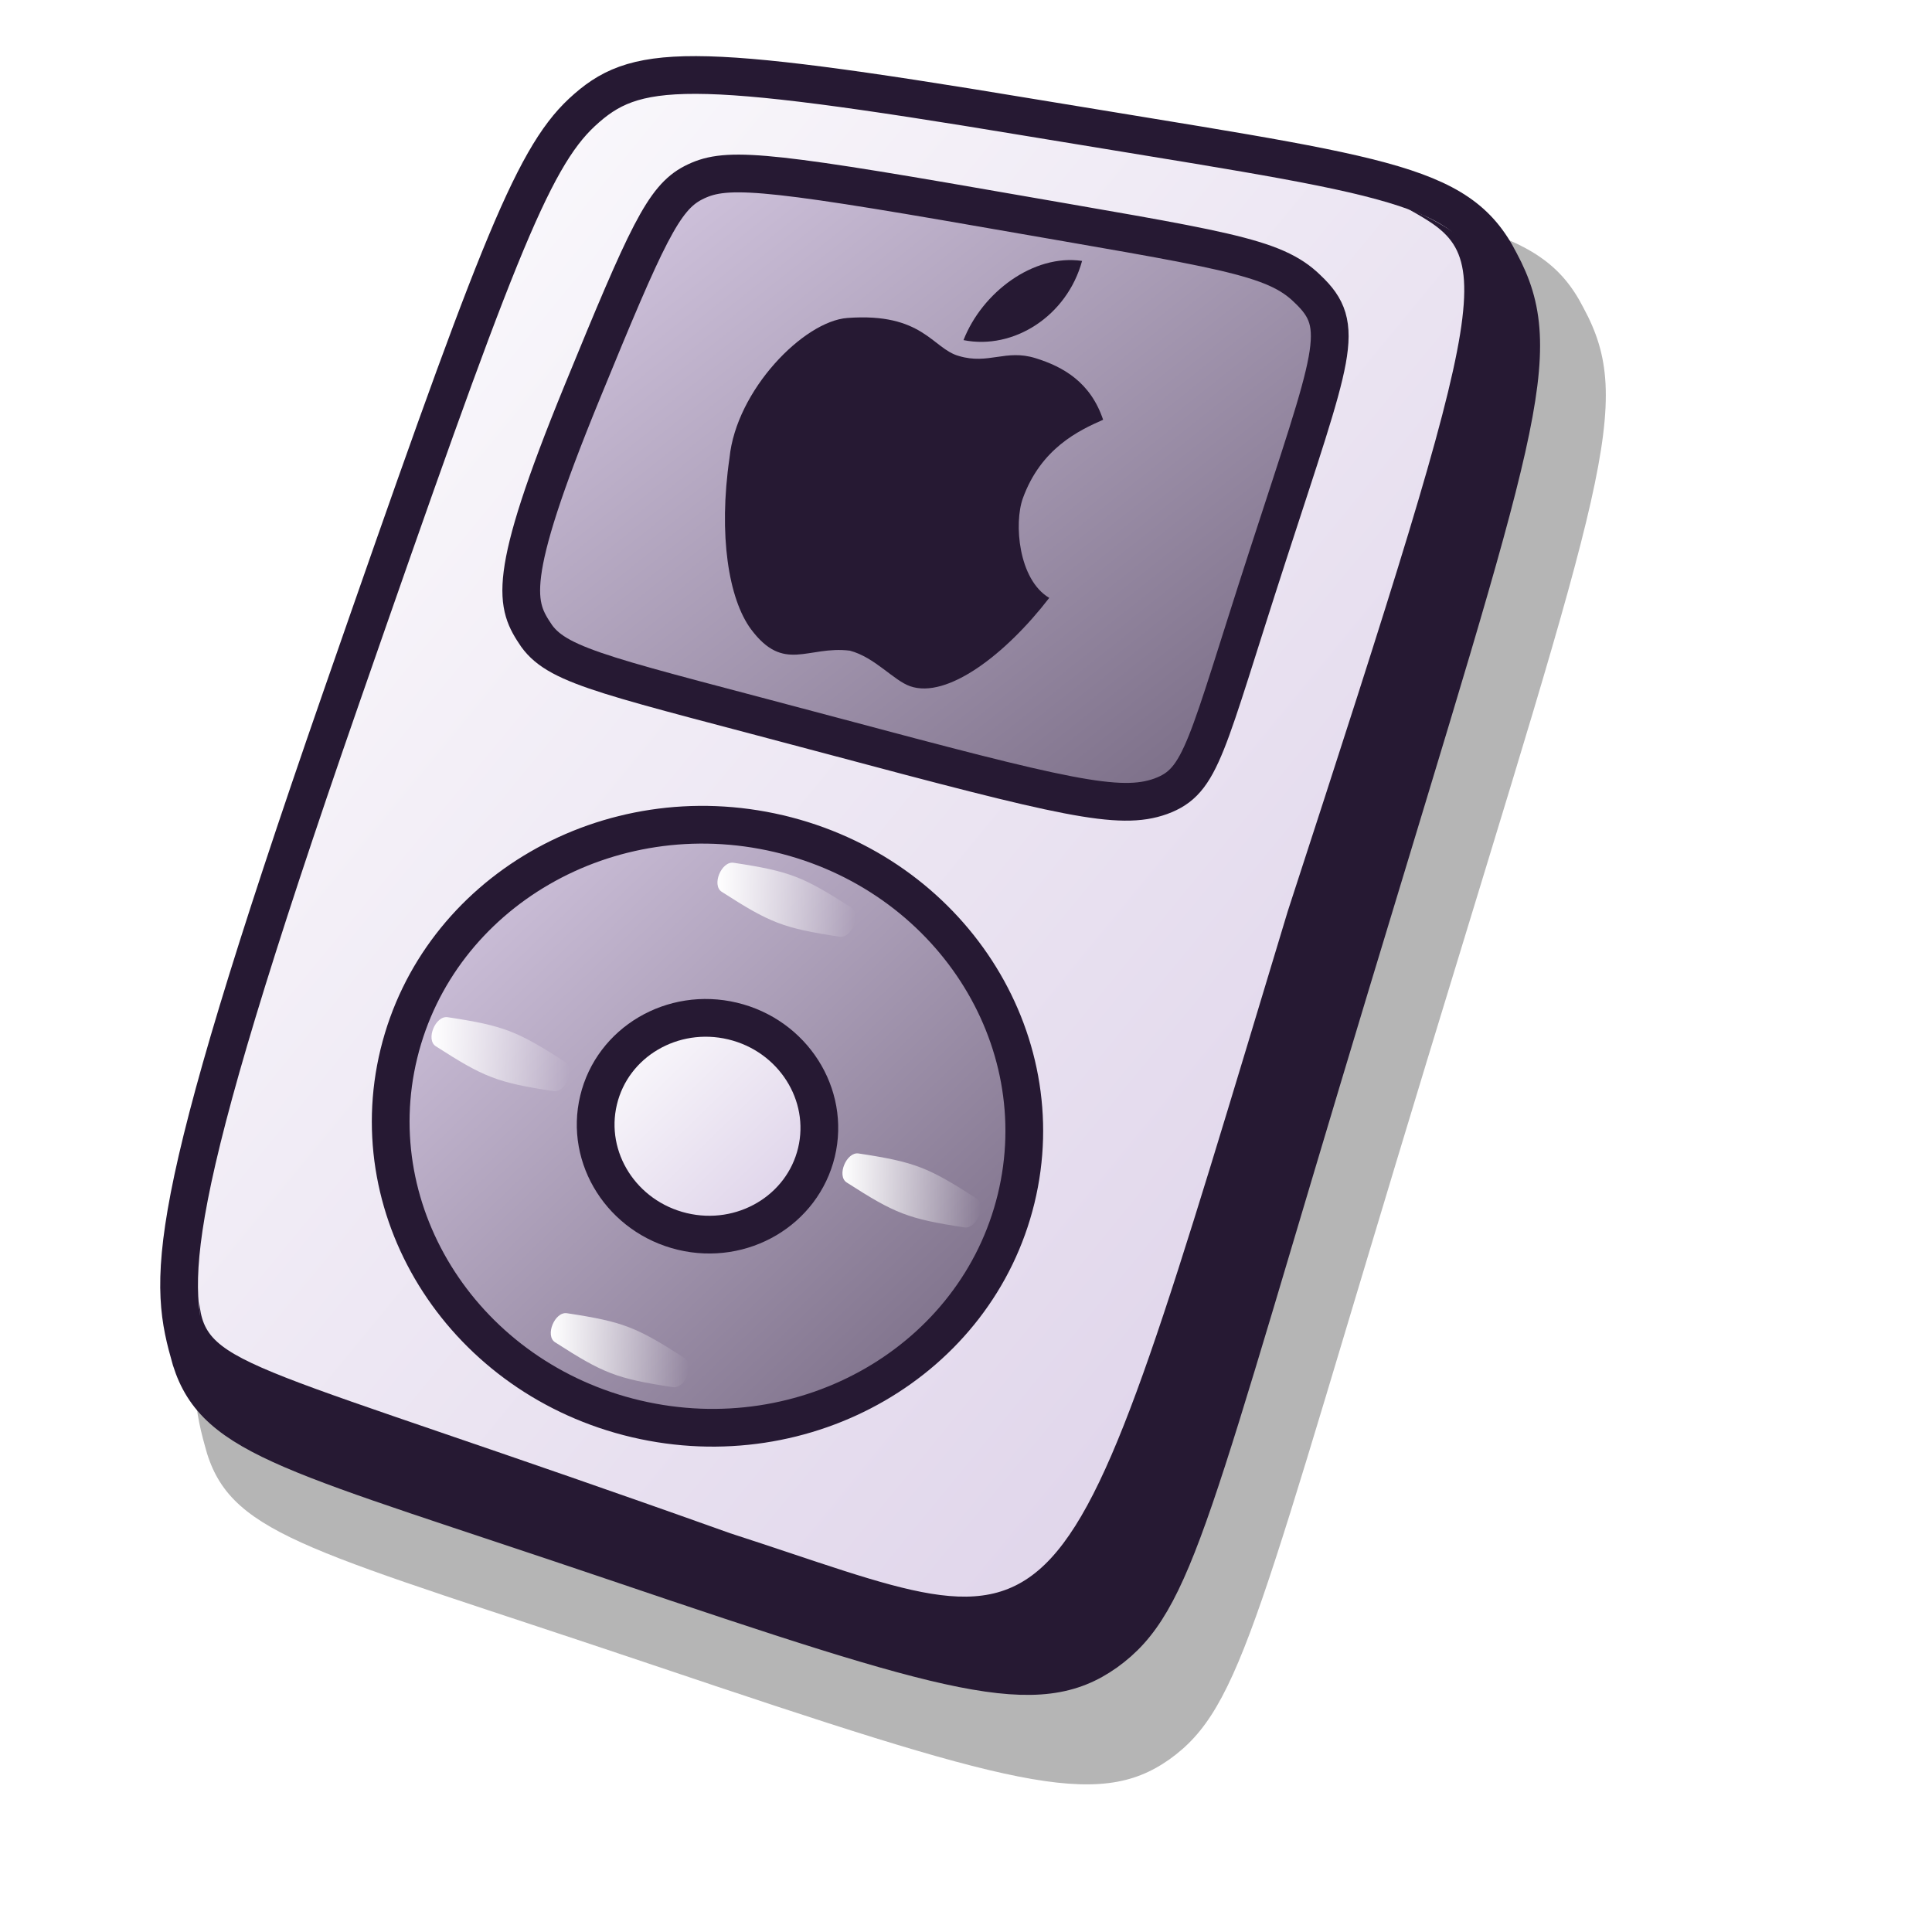
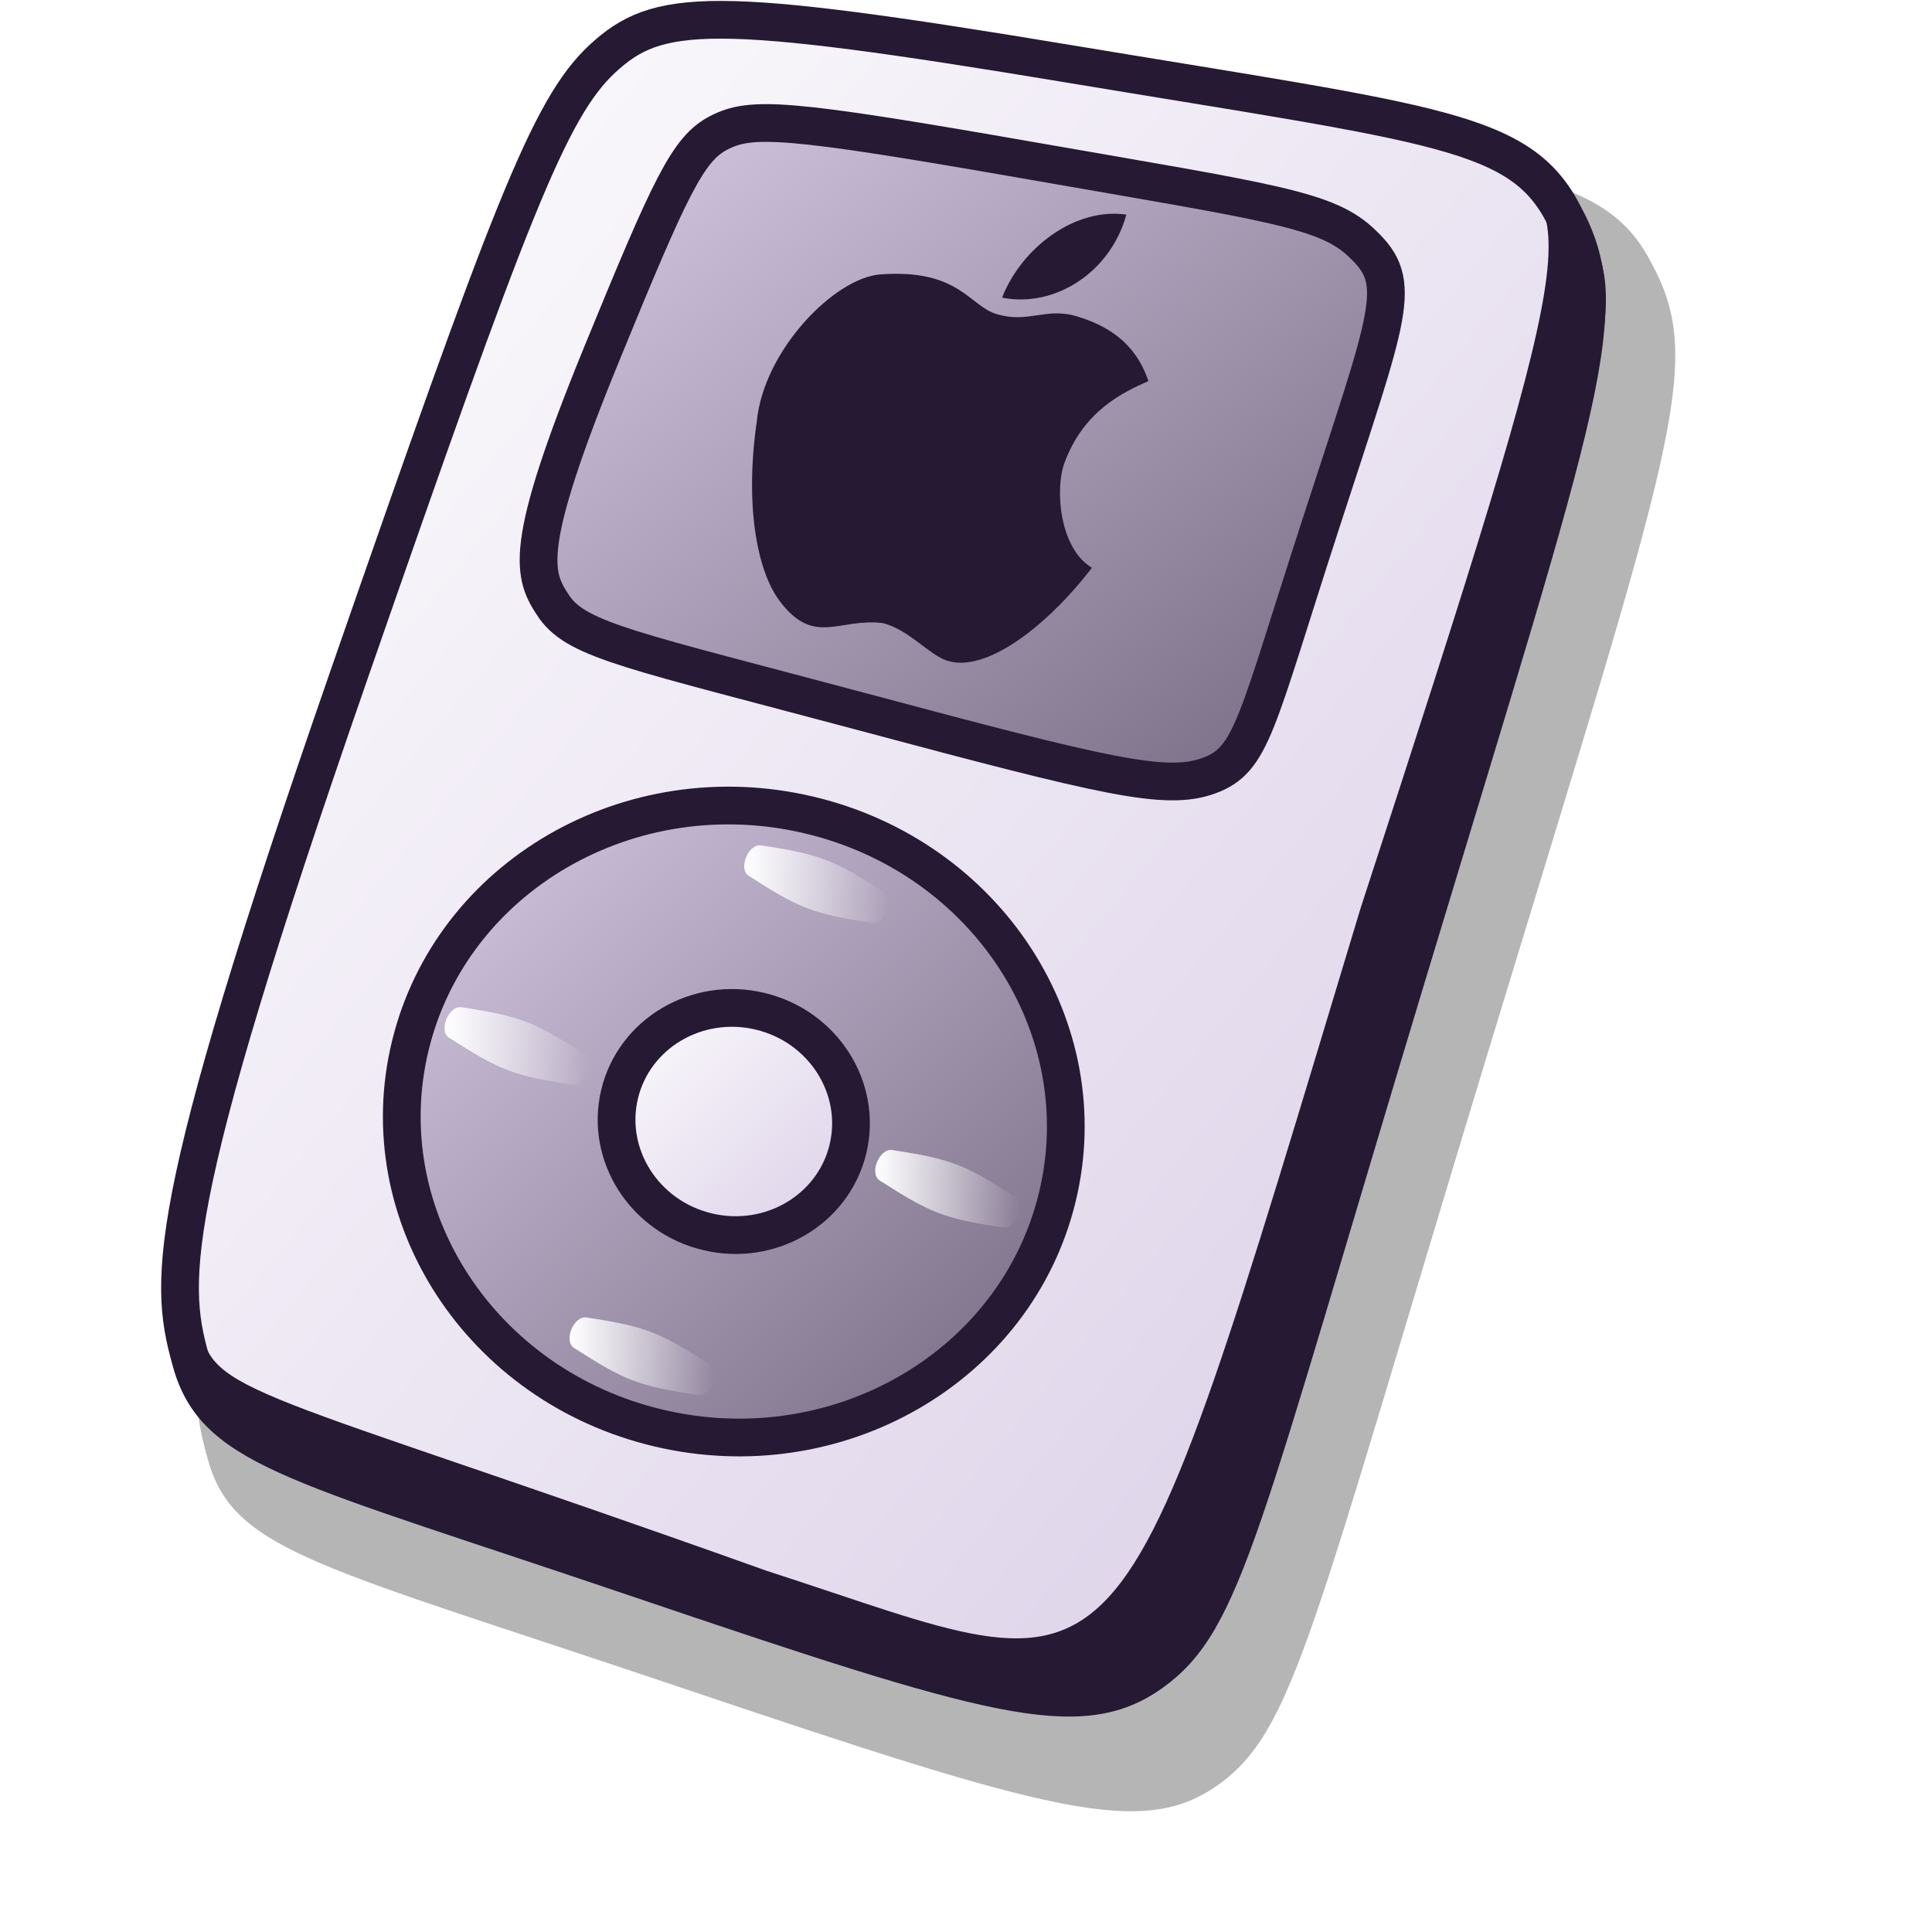
<svg xmlns="http://www.w3.org/2000/svg" xmlns:xlink="http://www.w3.org/1999/xlink" height="48pt" width="48pt" id="svg1">
  <defs id="defs3">
    <linearGradient id="linearGradient1564">
      <stop id="stop1565" offset="0" style="stop-color:#d9cce6;stop-opacity:1;" />
      <stop id="stop1566" offset="1" style="stop-color:#73667f;stop-opacity:1;" />
    </linearGradient>
    <linearGradient id="linearGradient646">
      <stop id="stop648" style="stop-color:#000000;stop-opacity:1;" offset="0" />
      <stop id="stop647" style="stop-color:#ffffff;stop-opacity:1;" offset="1" />
    </linearGradient>
    <linearGradient id="linearGradient866">
      <stop id="stop867" offset="0" style="stop-color:#ffffff;stop-opacity:1;" />
      <stop id="stop868" offset="1" style="stop-color:#d9cce6;stop-opacity:1;" />
    </linearGradient>
    <linearGradient id="linearGradient584">
      <stop id="stop585" offset="0" style="stop-color:#ffffff;stop-opacity:1;" />
      <stop id="stop586" offset="1" style="stop-color:#ffffff;stop-opacity:0;" />
    </linearGradient>
-     <linearGradient y2="0.984" x2="0.991" y1="0.016" x1="-0" id="linearGradient586" xlink:href="#linearGradient866" />
-     <linearGradient y2="0.983" x2="0.992" y1="0.004" x1="0.004" id="linearGradient587" xlink:href="#linearGradient1564" />
-     <linearGradient y2="0.983" x2="0.992" y1="0.004" x1="0.004" id="linearGradient588" xlink:href="#linearGradient866" />
+     <linearGradient y2="50.711" x2="55.136" y1="2.51" x1="5.816" id="linearGradient586" xlink:href="#linearGradient866" gradientTransform="matrix(0.961578,0,0,1.142239,-0.254888,-1.9485)" gradientUnits="userSpaceOnUse" />
+     <linearGradient y2="48.667" x2="33.552" y1="27.445" x1="12.15" id="linearGradient587" xlink:href="#linearGradient1564" gradientTransform="matrix(1.072795,0,0,1.023822,-0.254888,-1.9485)" gradientUnits="userSpaceOnUse" />
+     <linearGradient y2="41.919" x2="27.296" y1="33.607" x1="18.914" id="linearGradient588" xlink:href="#linearGradient866" gradientTransform="matrix(1.06227,0,0,1.033968,-0.254888,-1.9485)" gradientUnits="userSpaceOnUse" />
    <defs id="defs565">
      <linearGradient xlink:href="#linearGradient646" spreadMethod="pad" gradientUnits="objectBoundingBox" y2="0" x2="1" y1="0" x1="0" id="linearGradient585" />
      <radialGradient fy="-0.6" fx="0.522" r="1.373" cy="-0.56" cx="0.518" id="radialGradient588" xlink:href="#linearGradient585" />
      <linearGradient gradientTransform="scale(2.375574,0.420951)" gradientUnits="userSpaceOnUse" y2="27.04" x2="11.833" y1="-11.058" x1="-6.206" id="linearGradient615" xlink:href="#linearGradient585" />
    </defs>
-     <linearGradient y2="0.984" x2="0.991" y1="0.016" x1="3.0140820e-17" id="linearGradient644" xlink:href="#linearGradient1564" />
-     <linearGradient y2="0.5" x2="1" y1="0.5" x1="-7.4246165e-16" id="linearGradient1569" xlink:href="#linearGradient584" />
+     <linearGradient y2="30.232" x2="39.379" y1="6.195" x1="14.785" id="linearGradient644" xlink:href="#linearGradient1564" gradientTransform="matrix(1.181648,0,0,0.929508,-0.254888,-1.9485)" gradientUnits="userSpaceOnUse" />
+     <linearGradient y2="53.843" x2="23.791" y1="53.843" x1="20.439" id="linearGradient1569" xlink:href="#linearGradient584" gradientTransform="matrix(1.430948,0,0,0.76757,-0.254888,-1.9485)" gradientUnits="userSpaceOnUse" />
+     <linearGradient xlink:href="#linearGradient584" id="linearGradient1343" x1="17.406" y1="40.695" x2="20.759" y2="40.695" gradientTransform="matrix(1.430948,0,0,0.76757,-0.254888,-1.9485)" gradientUnits="userSpaceOnUse" />
+     <linearGradient xlink:href="#linearGradient584" id="linearGradient1345" x1="13.363" y1="61.069" x2="16.715" y2="61.069" gradientTransform="matrix(1.430948,0,0,0.76757,-0.254888,-1.9485)" gradientUnits="userSpaceOnUse" />
+     <linearGradient xlink:href="#linearGradient584" id="linearGradient1347" x1="10.469" y1="47.68" x2="13.821" y2="47.68" gradientTransform="matrix(1.430948,0,0,0.76757,-0.254888,-1.9485)" gradientUnits="userSpaceOnUse" />
  </defs>
-   <path id="path629" style="font-size:12;fill:#000000;fill-rule:evenodd;stroke:none;stroke-width:1.875;stroke-dasharray:none;fill-opacity:0.29;" d="M 6.861 48.156 C 7.73 50.91 10.465 51.391 21.61 55.149 C 33.486 59.152 36.351 59.966 38.734 58.285 C 41.158 56.558 41.674 53.527 47.261 35.167 C 53.126 15.899 54.157 13.345 52.453 10.194 C 51.009 7.37 48.305 7.213 36 5.179 C 24.072 3.207 22.32 3.313 20.477 5.012 C 18.707 6.652 17.398 10.102 12.086 25.274 C 5.742 43.394 6.084 45.459 6.861 48.156 z " />
-   <path id="path634" style="font-size:12;fill:url(#linearGradient586);fill-rule:evenodd;stroke:#261933;stroke-width:1.25;stroke-miterlimit:4;stroke-dasharray:none;" d="M 6.326 45.043 C 7.153 47.68 9.754 48.14 20.353 51.733 C 31.648 55.563 34.372 56.341 36.639 54.73 C 38.945 53.075 39.435 50.173 44.749 32.59 C 50.326 14.136 51.307 11.69 49.687 8.673 C 48.314 5.97 45.742 5.821 34.039 3.878 C 22.695 1.994 21.029 2.096 19.276 3.724 C 17.593 5.295 16.348 8.6 11.296 23.13 C 5.262 40.484 5.587 42.461 6.326 45.043 z " />
-   <path id="path628" style="fill-opacity:1.0;stroke-dasharray:none;stroke-miterlimit:4;stroke-width:1.25;stroke:#261933;fill-rule:evenodd;fill:url(#linearGradient644);font-size:12" d="M 17.776 21.065 C 18.53 22.111 20.274 22.426 27.52 24.363 C 35.241 26.426 37.091 26.868 38.45 26.378 C 39.83 25.873 39.919 24.797 41.997 18.4 C 44.177 11.686 44.625 10.81 43.319 9.576 C 42.201 8.474 40.501 8.279 32.664 6.911 C 25.066 5.584 23.981 5.533 22.961 6.057 C 21.982 6.564 21.43 7.753 19.28 13.003 C 16.712 19.274 17.084 20.044 17.776 21.065 z " />
-   <g style="font-size:12;fill:#261933;fill-opacity:1;" transform="matrix(9.324306e-2,2.465116e-2,-3.537054e-2,9.730917e-2,29.73236,-3.793453)" id="g630">
-     <path id="path631" d="M 114.37 184.702 C 114.37 192.637 121.977 208.662 133.38 211.601 C 126.266 231.663 113.434 248.78 100.913 247.897 C 95.215 247.499 86.975 242.202 78.651 242.202 C 65.226 243.953 61.163 253.858 46.258 243.56 C 36.155 236.511 25.951 218.814 20.828 195.501 C 15.406 175.328 28.268 150.176 41.178 145.885 C 63.535 138.453 70.349 148.258 79.237 148.363 C 89.244 148.655 92.651 142.726 102.713 143.114 C 112.132 143.476 122.114 145.885 130.076 155.797 C 123.865 160.769 114.37 168.832 114.37 184.702 z " style="font-size:12;fill:#261933;fill-rule:evenodd;stroke:none;stroke-width:0.117;stroke-linejoin:round;fill-opacity:1;stroke-dasharray:none;" transform="matrix(1.067358,0,0,1.070652,-9.261658,-17.75136)" />
-     <path id="path632" d="M 82.917 137.434 C 71.75 123.336 70.528 101.15 83.312 87.949 C 97.624 102.331 96.911 124.343 82.917 137.434 z " style="font-size:12;fill:#261933;fill-rule:evenodd;stroke:none;stroke-width:0.125;stroke-linejoin:round;fill-opacity:1;" transform="matrix(0.698502,0.582519,-0.582519,0.698502,97.07976,-8.513395)" />
+   <path id="path629" style="font-size:12px;fill:#000000;fill-opacity:0.29;fill-rule:evenodd;stroke:none;stroke-width:1.875;stroke-dasharray:none" d="M 6.936,48.52 C 7.846,51.406 10.712,51.91 22.393,55.848 C 34.839,60.045 37.841,60.897 40.339,59.136 C 42.88,57.325 43.42,54.149 49.276,34.908 C 55.422,14.714 56.503,12.038 54.717,8.735 C 53.204,5.775 50.37,5.611 37.474,3.479 C 24.973,1.413 23.137,1.523 21.205,3.304 C 19.351,5.023 17.979,8.639 12.412,24.539 C 5.762,43.529 6.121,45.694 6.936,48.52 z " />
+   <path id="path634" style="font-size:12px;fill:url(#linearGradient586);fill-rule:evenodd;stroke:#261933;stroke-width:1.25;stroke-miterlimit:4;stroke-dasharray:none" d="M 6.375,45.258 C 7.241,48.021 9.967,48.503 21.076,52.269 C 32.913,56.283 35.768,57.098 38.144,55.41 C 40.56,53.675 41.074,50.634 46.643,32.206 C 52.488,12.866 53.516,10.303 51.818,7.141 C 50.379,4.308 47.683,4.152 35.419,2.116 C 23.53,0.142 21.784,0.249 19.946,1.954 C 18.183,3.601 16.878,7.064 11.583,22.292 C 5.26,40.479 5.601,42.552 6.375,45.258 z " />
+   <path id="path628" style="font-size:12px;fill:url(#linearGradient644);fill-opacity:1;fill-rule:evenodd;stroke:#261933;stroke-width:1.25;stroke-miterlimit:4;stroke-dasharray:none" d="M 18.375,20.128 C 19.165,21.225 20.993,21.555 28.587,23.584 C 36.678,25.747 38.618,26.21 40.042,25.697 C 41.488,25.167 41.581,24.039 43.759,17.335 C 46.044,10.299 46.513,9.38 45.145,8.087 C 43.973,6.933 42.191,6.728 33.977,5.294 C 26.015,3.904 24.878,3.85 23.809,4.4 C 22.783,4.931 22.205,6.177 19.951,11.679 C 17.259,18.252 17.649,19.058 18.375,20.128 z " />
+   <g style="font-size:12px;fill:#261933;fill-opacity:1" transform="matrix(9.772087e-2,2.583498e-2,-3.706914e-2,0.101982,30.90531,-5.924126)" id="g630">
+     <path id="path631" d="M 114.37,184.702 C 114.37,192.637 121.977,208.662 133.38,211.601 C 126.266,231.663 113.434,248.78 100.913,247.897 C 95.215,247.499 86.975,242.202 78.651,242.202 C 65.226,243.953 61.163,253.858 46.258,243.56 C 36.155,236.511 25.951,218.814 20.828,195.501 C 15.406,175.328 28.268,150.176 41.178,145.885 C 63.535,138.453 70.349,148.258 79.237,148.363 C 89.244,148.655 92.651,142.726 102.713,143.114 C 112.132,143.476 122.114,145.885 130.076,155.797 C 123.865,160.769 114.37,168.832 114.37,184.702 z " style="font-size:12px;fill:#261933;fill-opacity:1;fill-rule:evenodd;stroke:none;stroke-width:0.117;stroke-linejoin:round;stroke-dasharray:none" transform="matrix(1.067358,0,0,1.070652,-9.261658,-17.75136)" />
+     <path id="path632" d="M 82.917,137.434 C 71.75,123.336 70.528,101.15 83.312,87.949 C 97.624,102.331 96.911,124.343 82.917,137.434 z " style="font-size:12px;fill:#261933;fill-opacity:1;fill-rule:evenodd;stroke:none;stroke-width:0.125;stroke-linejoin:round" transform="matrix(0.698502,0.582519,-0.582519,0.698502,97.07976,-8.513395)" />
  </g>
-   <path id="path643" style="font-size:12;fill:#261933;fill-rule:evenodd;stroke:none;stroke-width:1.7;fill-opacity:1;stroke-dasharray:none;" d="M 6.598,43.117 C 6.671,47.108 9.051,47.437 19.65,51.03 C 30.945,54.86 34.26,56.009 36.527,54.399 C 38.473,52.632 39.027,50.017 44.341,32.434 C 49.919,13.981 51.268,11.621 49.648,8.955 C 49.408,8.713 48.357,7.559 46.573,6.881 C 49.549,8.549 49.689,8.6 42.658,30.188 C 34.816,56.134 35.741,54.521 24.185,50.79 C 8.196,45.079 6.803,45.318 6.598,43.117 z " />
-   <path id="path656" d="M 33.659,39.714 C 32.354,45.064 26.715,48.328 21.072,47.001 C 15.43,45.673 11.909,40.253 13.214,34.903 C 14.519,29.553 20.158,26.289 25.801,27.616 C 31.444,28.944 34.964,34.364 33.659,39.714 z " style="font-size:12;fill:url(#linearGradient587);fill-rule:evenodd;stroke:#261933;stroke-width:1.25;stroke-linejoin:round;stroke-miterlimit:4;stroke-dasharray:none;" />
-   <path id="path657" d="M 27.046,38.173 C 26.585,40.096 24.594,41.27 22.602,40.793 C 20.61,40.315 19.367,38.367 19.828,36.444 C 20.288,34.521 22.279,33.347 24.271,33.824 C 26.264,34.302 27.507,36.25 27.046,38.173 z " style="font-size:12;fill:url(#linearGradient588);fill-rule:evenodd;stroke:#261933;stroke-width:1.25;stroke-linejoin:round;stroke-miterlimit:4;stroke-dasharray:none;" />
-   <path id="rect1567" d="M 24.301,28.58 C 23.899,28.52 23.566,29.322 23.908,29.542 C 25.504,30.568 25.932,30.745 27.809,31.029 C 28.21,31.09 28.543,30.287 28.202,30.067 C 26.605,29.041 26.177,28.864 24.301,28.58 z " style="fill:url(#linearGradient1569);fill-opacity:1;fill-rule:evenodd;stroke:none;stroke-width:1pt;stroke-linecap:butt;stroke-linejoin:miter;stroke-opacity:1;" />
-   <path id="path1571" d="M 18.78,43.502 C 18.378,43.442 18.045,44.244 18.387,44.464 C 19.983,45.49 20.411,45.667 22.287,45.951 C 22.689,46.012 23.022,45.209 22.68,44.989 C 21.084,43.963 20.656,43.786 18.78,43.502 z " style="fill:url(#linearGradient1569);fill-opacity:1;fill-rule:evenodd;stroke:none;stroke-width:1pt;stroke-linecap:butt;stroke-linejoin:miter;stroke-opacity:1;" />
-   <path id="path1572" d="M 14.829,33.696 C 14.427,33.636 14.094,34.439 14.436,34.658 C 16.032,35.684 16.46,35.861 18.337,36.145 C 18.738,36.206 19.071,35.403 18.73,35.183 C 17.133,34.157 16.705,33.98 14.829,33.696 z " style="fill:url(#linearGradient1569);fill-opacity:1;fill-rule:evenodd;stroke:none;stroke-width:1pt;stroke-linecap:butt;stroke-linejoin:miter;stroke-opacity:1;" />
-   <path id="path1573" d="M 28.441,38.21 C 28.04,38.149 27.707,38.952 28.048,39.171 C 29.645,40.198 30.073,40.375 31.949,40.659 C 32.351,40.719 32.684,39.916 32.342,39.697 C 30.746,38.67 30.318,38.494 28.441,38.21 z " style="fill:url(#linearGradient1569);fill-opacity:1;fill-rule:evenodd;stroke:none;stroke-width:1pt;stroke-linecap:butt;stroke-linejoin:miter;stroke-opacity:1;" />
+   <path id="path643" style="font-size:12px;fill:#261933;fill-opacity:1;fill-rule:evenodd;stroke:none;stroke-width:1.7;stroke-dasharray:none" d="M 6.66,43.861 C 6.737,48.113 9.272,48.462 20.563,52.29 C 32.594,56.369 36.125,57.593 38.54,55.878 C 40.613,53.997 41.203,51.211 46.864,32.482 C 52.805,12.826 54.242,10.312 52.517,7.473 C 52.261,7.214 51.141,5.985 49.241,5.263 C 52.411,7.04 52.56,7.094 45.07,30.089 C 36.718,57.727 37.703,56.009 25.393,52.034 C 8.362,45.951 6.878,46.206 6.66,43.861 z " />
+   <path id="path656" d="M 35.021,39.673 C 33.653,45.28 27.743,48.701 21.83,47.309 C 15.916,45.918 12.226,40.238 13.594,34.631 C 14.962,29.024 20.871,25.603 26.785,26.994 C 32.699,28.386 36.389,34.066 35.021,39.673 z " style="font-size:12px;fill:url(#linearGradient587);fill-rule:evenodd;stroke:#261933;stroke-width:1.25;stroke-linejoin:round;stroke-miterlimit:4;stroke-dasharray:none" />
+   <path id="path657" d="M 28.09,38.058 C 27.607,40.073 25.52,41.303 23.433,40.803 C 21.345,40.303 20.042,38.261 20.525,36.245 C 21.008,34.23 23.094,33 25.182,33.5 C 27.27,34 28.573,36.042 28.09,38.058 z " style="font-size:12px;fill:url(#linearGradient588);fill-rule:evenodd;stroke:#261933;stroke-width:1.25;stroke-linejoin:round;stroke-miterlimit:4;stroke-dasharray:none" />
+   <path id="rect1567" d="M 25.213,28.004 C 24.792,27.941 24.443,28.782 24.801,29.012 C 26.474,30.088 26.923,30.273 28.889,30.571 C 29.31,30.634 29.659,29.793 29.301,29.563 C 27.628,28.487 27.179,28.302 25.213,28.004 z " style="fill:url(#linearGradient1343);fill-opacity:1;fill-rule:evenodd;stroke:none;stroke-width:1pt;stroke-linecap:butt;stroke-linejoin:miter;stroke-opacity:1" />
+   <path id="path1571" d="M 19.426,43.643 C 19.006,43.579 18.657,44.421 19.015,44.651 C 20.687,45.726 21.136,45.912 23.103,46.209 C 23.523,46.273 23.872,45.431 23.515,45.201 C 21.842,44.126 21.393,43.94 19.426,43.643 z " style="fill:url(#linearGradient1345);fill-opacity:1;fill-rule:evenodd;stroke:none;stroke-width:1pt;stroke-linecap:butt;stroke-linejoin:miter;stroke-opacity:1" />
+   <path id="path1572" d="M 15.286,33.366 C 14.865,33.302 14.516,34.144 14.874,34.374 C 16.547,35.45 16.996,35.635 18.962,35.932 C 19.383,35.996 19.732,35.155 19.374,34.925 C 17.701,33.849 17.252,33.663 15.286,33.366 z " style="fill:url(#linearGradient1347);fill-opacity:1;fill-rule:evenodd;stroke:none;stroke-width:1pt;stroke-linecap:butt;stroke-linejoin:miter;stroke-opacity:1" />
+   <path id="path1573" d="M 29.552,38.096 C 29.132,38.033 28.783,38.874 29.14,39.104 C 30.813,40.18 31.262,40.365 33.229,40.663 C 33.649,40.726 33.998,39.885 33.641,39.655 C 31.968,38.579 31.519,38.394 29.552,38.096 z " style="fill:url(#linearGradient1569);fill-opacity:1;fill-rule:evenodd;stroke:none;stroke-width:1pt;stroke-linecap:butt;stroke-linejoin:miter;stroke-opacity:1" />
</svg>
